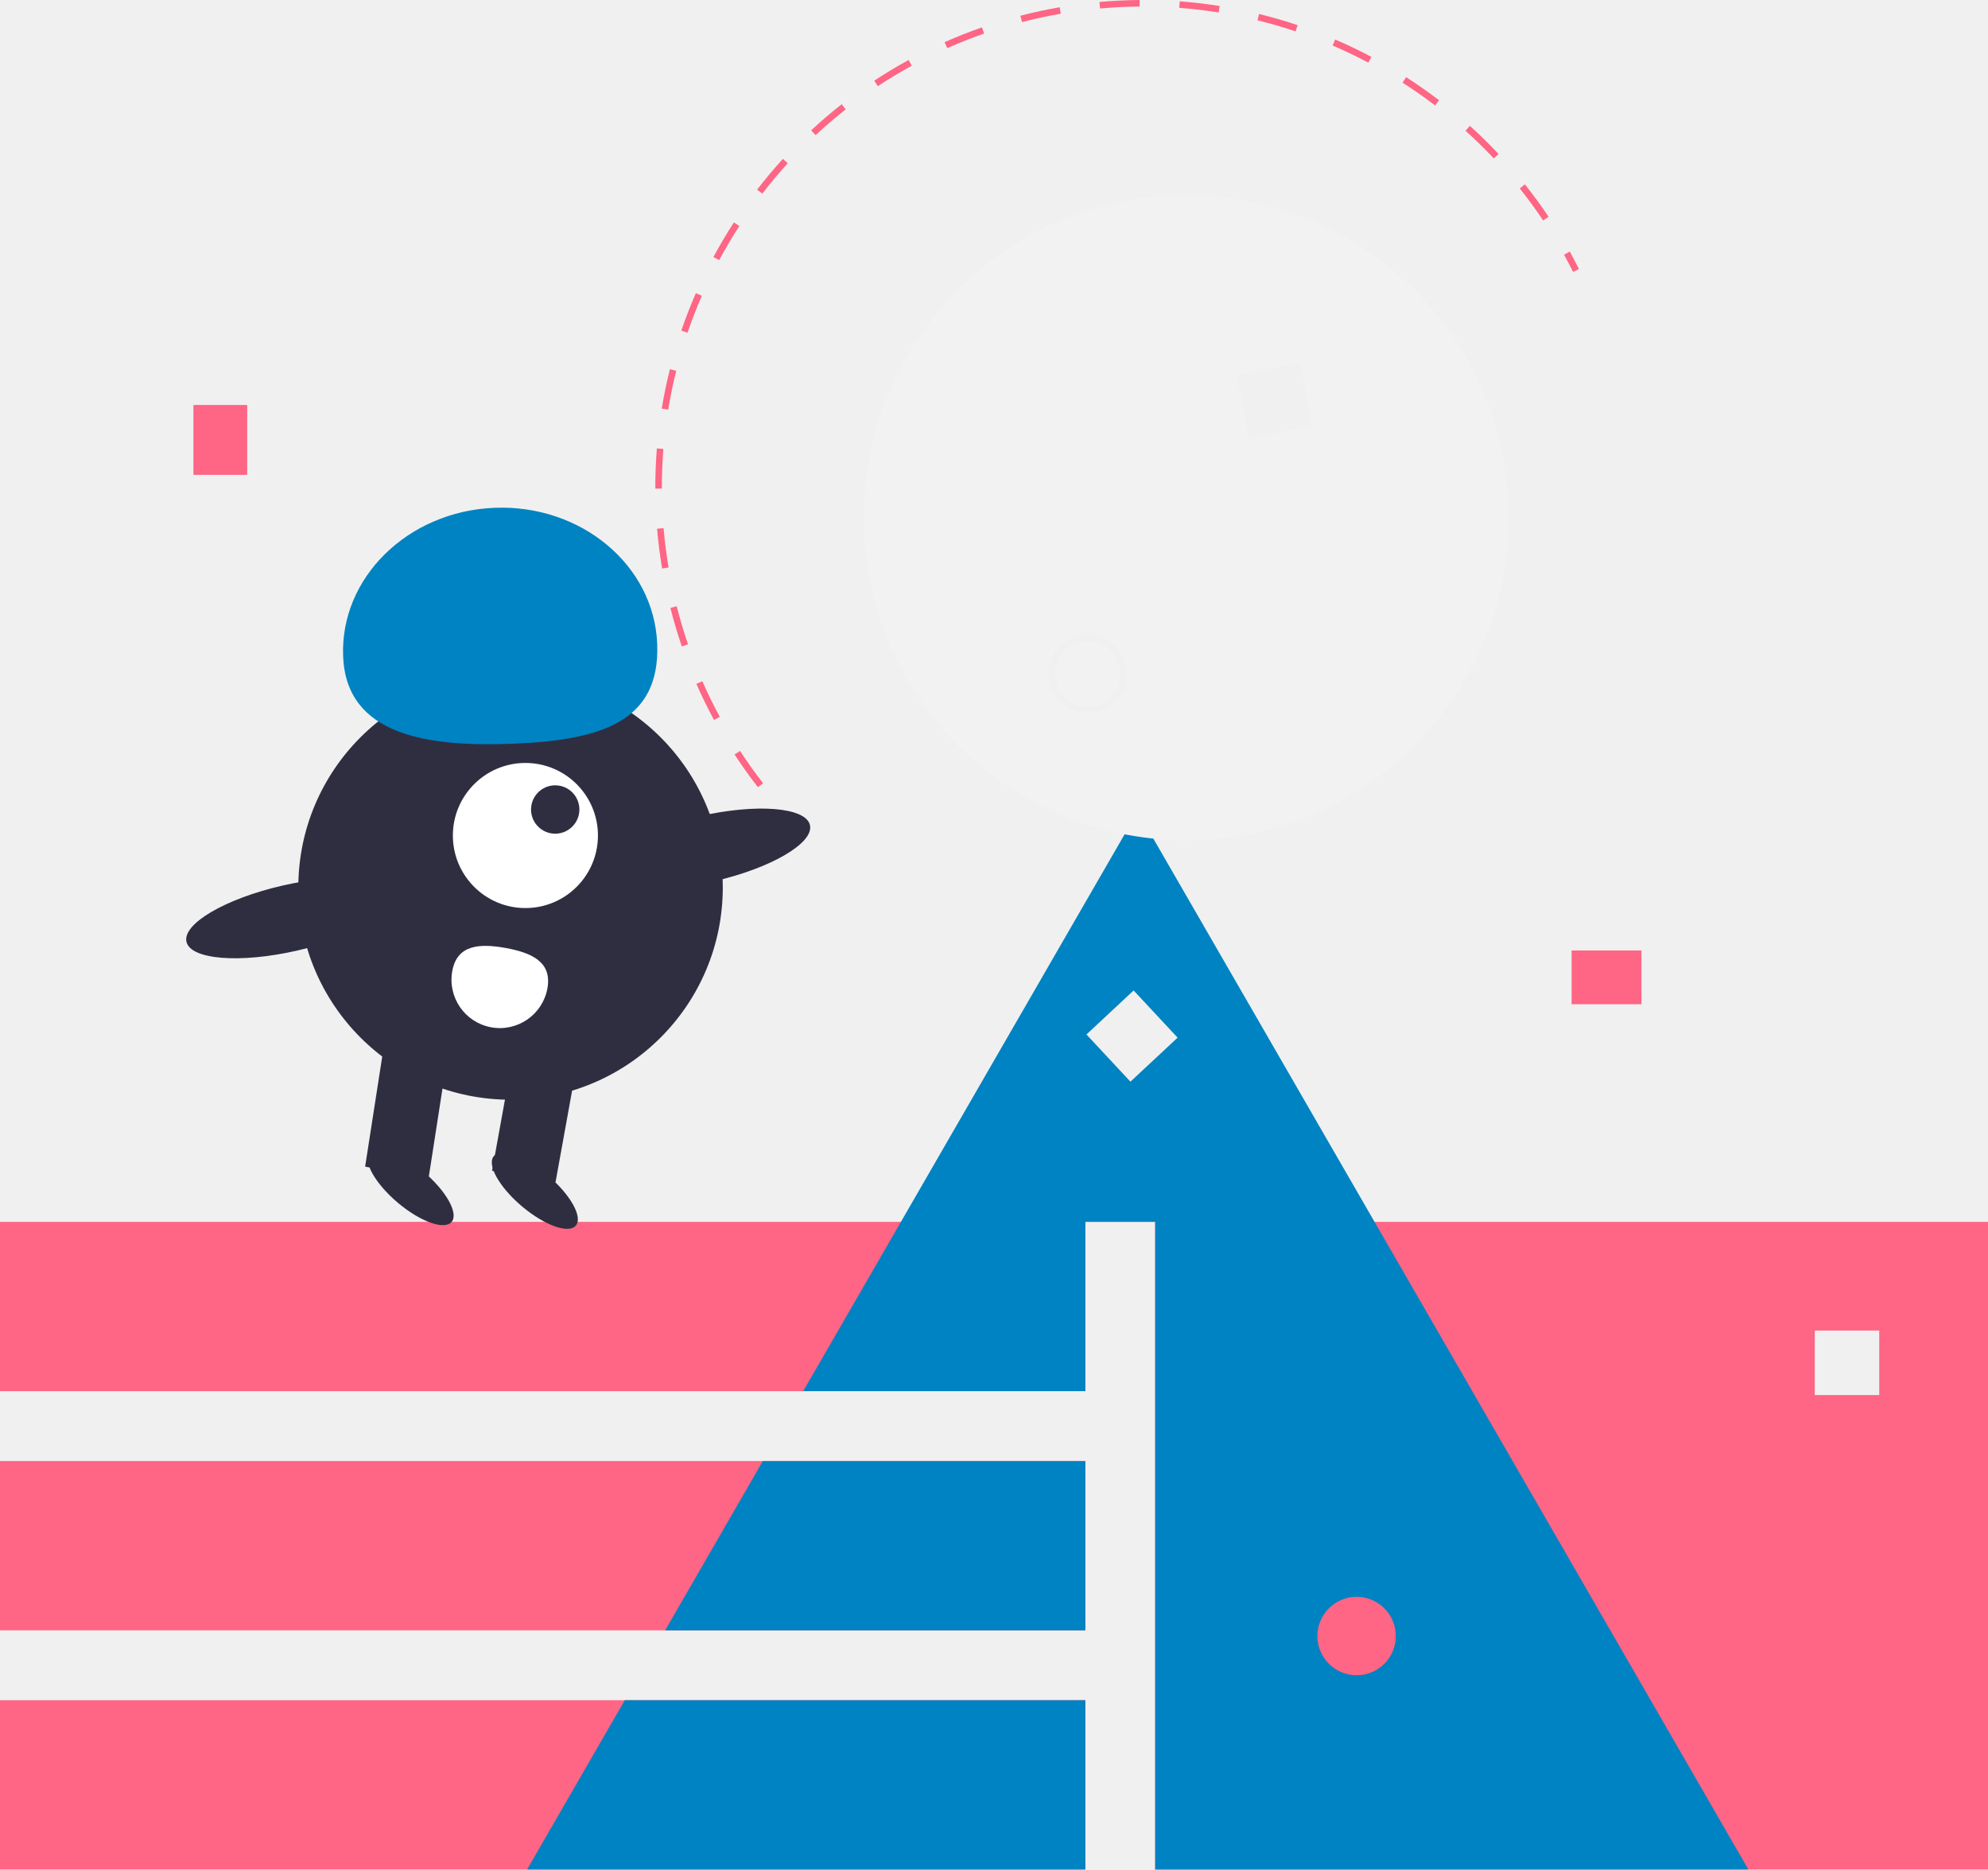
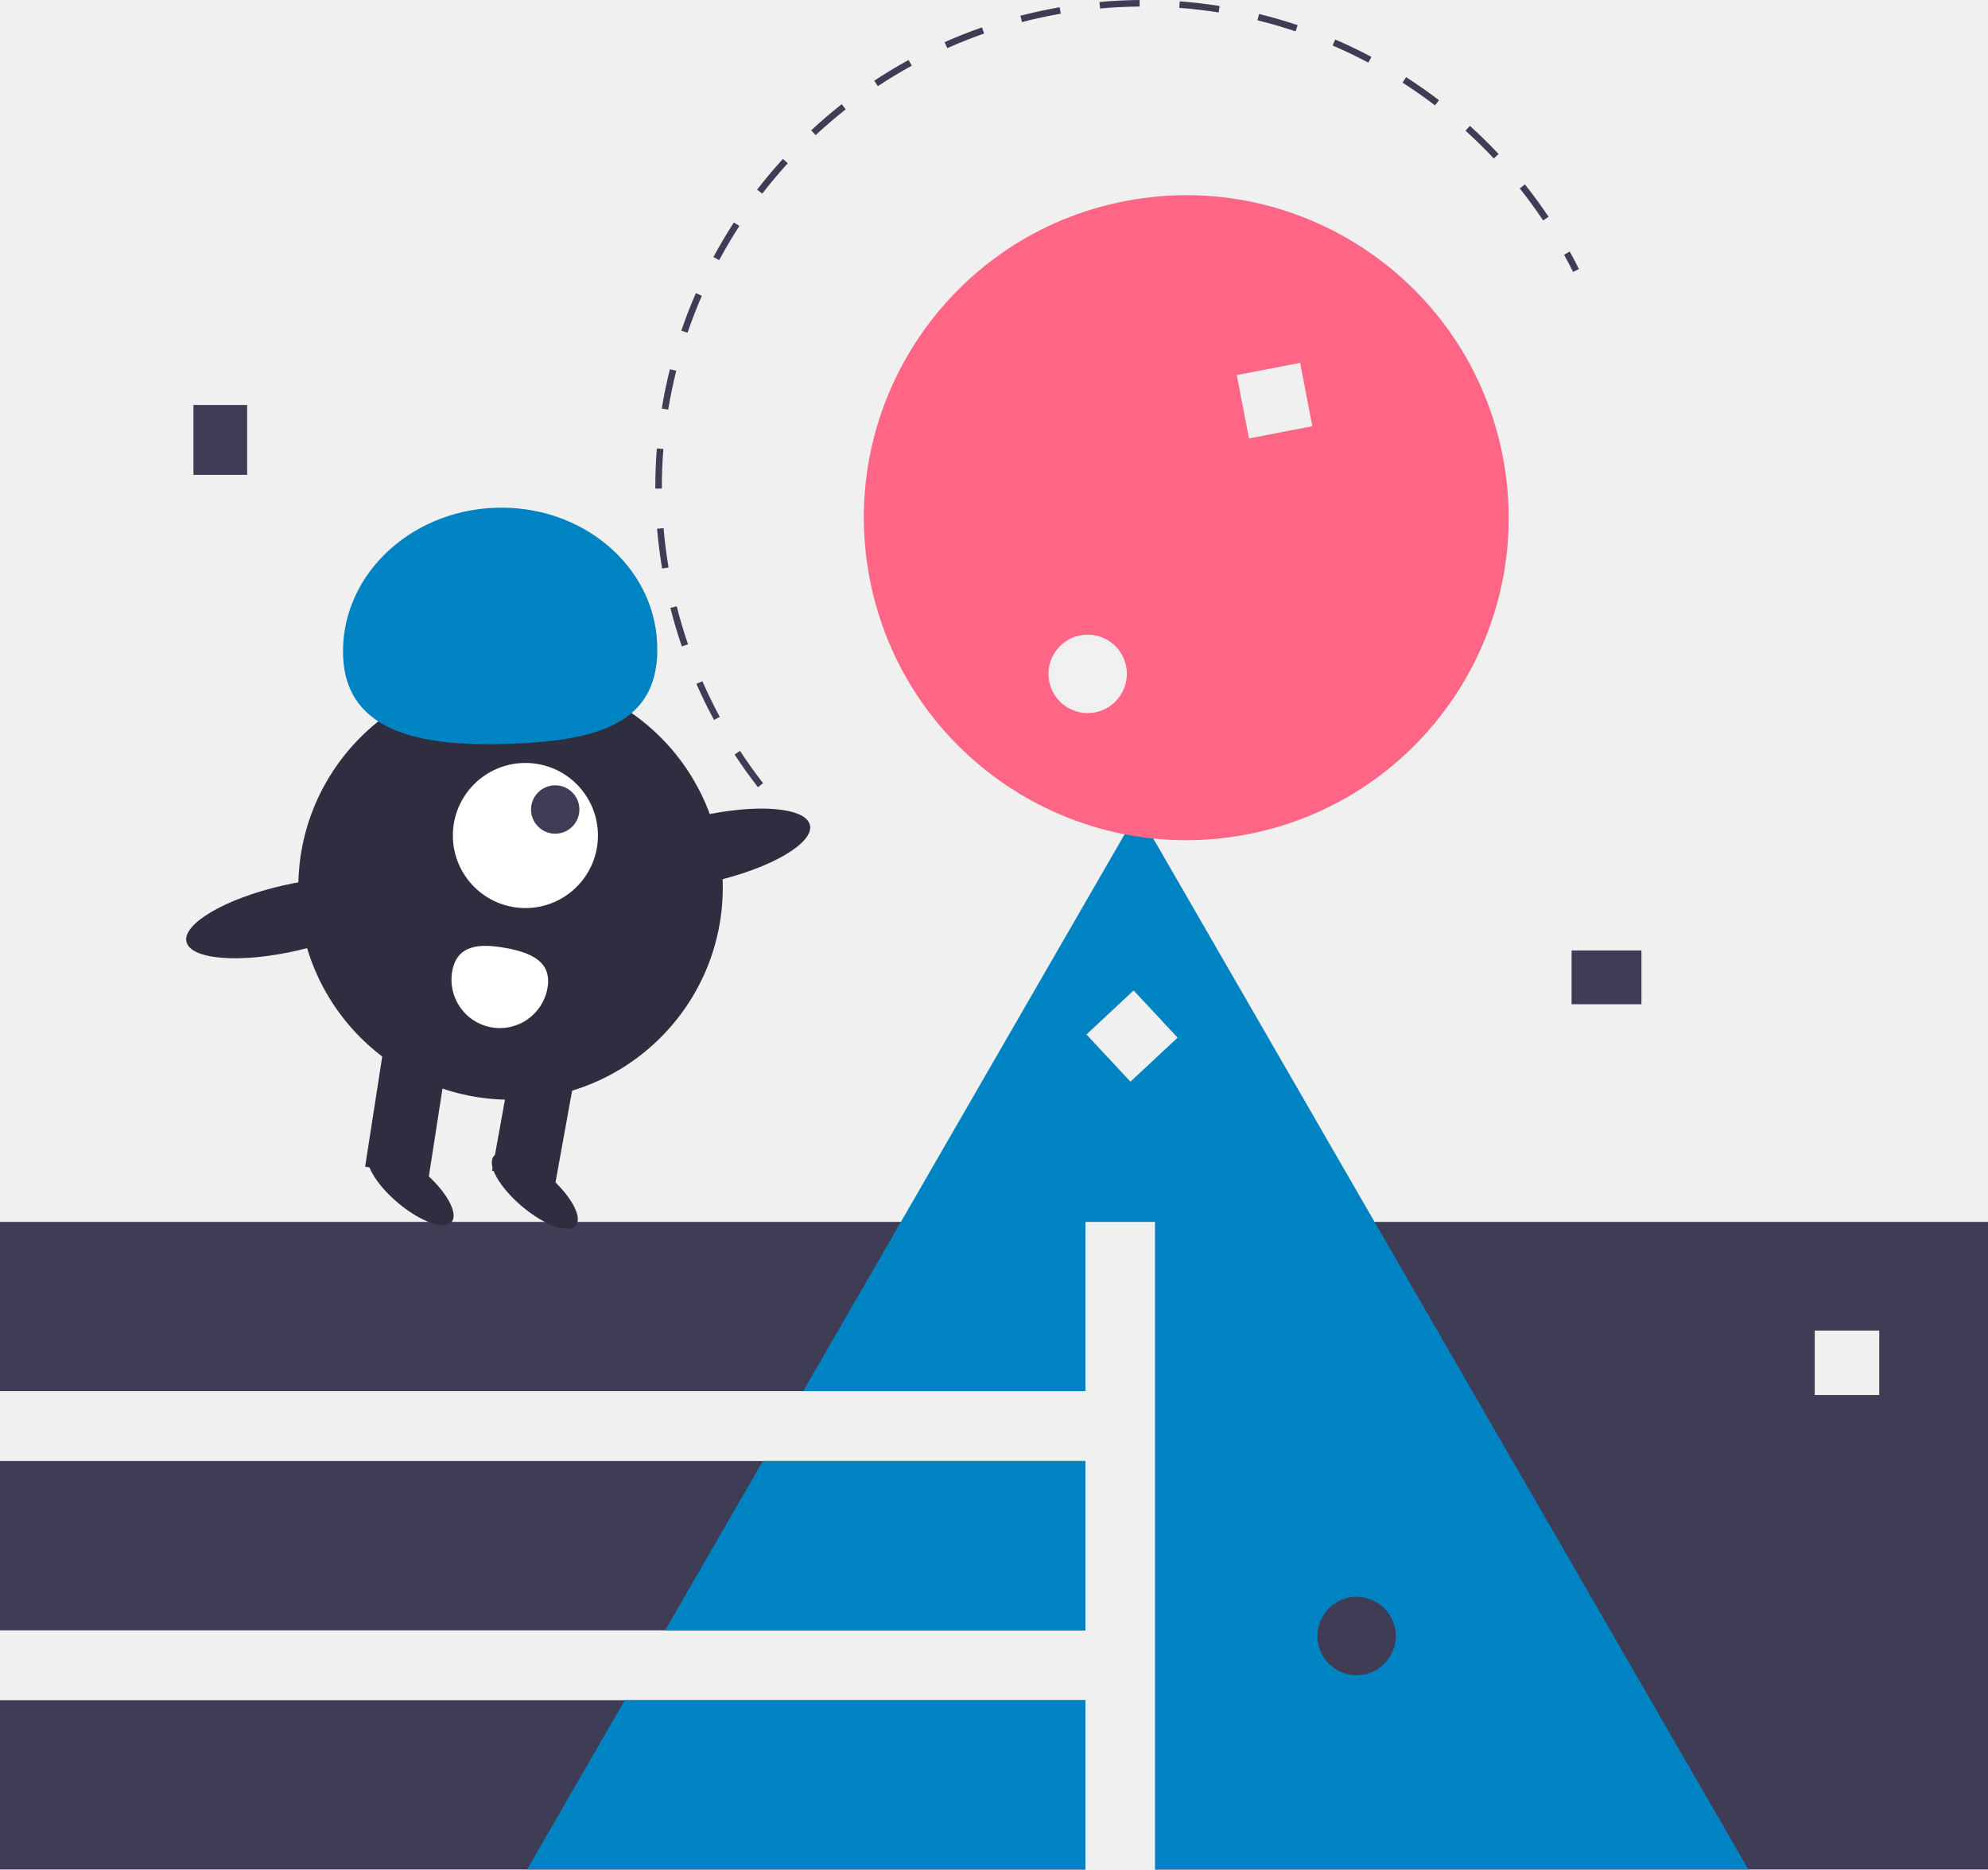
<svg xmlns="http://www.w3.org/2000/svg" version="1.1" id="b4af97e3-409c-4914-b906-15bd03bcf69c" x="0px" y="0px" width="808.307px" height="759.925px" viewBox="0 0 808.307 759.925" enable-background="new 0 0 808.307 759.925" xml:space="preserve">
-   <path fill="#FF6584" d="M469.692,496.679v263.246h338.615V496.679H469.692z M764.089,567.078h-26.226v-26.227h26.226V567.078z" />
-   <rect x="0" y="496.679" fill="#FF6584" width="441.292" height="68.814" />
-   <rect x="0" y="593.894" fill="#FF6584" width="441.292" height="68.814" />
-   <rect x="0" y="691.109" fill="#FF6584" width="441.292" height="68.816" />
-   <rect x="78.646" y="164.617" fill="#FF6584" width="21.847" height="28.4" />
-   <rect x="638.999" y="386.355" fill="#FF6584" width="28.4" height="21.847" />
+   <path fill="#3F3D56" d="M469.692,496.679v263.246h338.615V496.679H469.692z M764.089,567.078h-26.226v-26.227h26.226V567.078z" />
+   <rect x="0" y="496.679" fill="#3F3D56" width="441.292" height="68.814" />
+   <rect x="0" y="593.894" fill="#3F3D56" width="441.292" height="68.814" />
+   <rect x="0" y="691.109" fill="#3F3D56" width="441.292" height="68.816" />
+   <rect x="78.646" y="164.617" fill="#3F3D56" width="21.847" height="28.4" />
+   <rect x="638.999" y="386.355" fill="#3F3D56" width="28.4" height="21.847" />
  <polygon fill="#0083C2" points="310.172,593.894 441.291,593.894 441.291,662.708 270.444,662.708 " />
  <polygon fill="#0083C2" points="254.038,691.109 441.291,691.109 441.291,759.925 214.311,759.925 " />
-   <path fill="#FF6584" d="M324.274,338.242c-1.88-1.885-3.747-3.833-5.549-5.788l1.955-1.801c1.777,1.931,3.62,3.853,5.475,5.712  L324.274,338.242z" />
-   <path fill="#FF6584" d="M308.165,319.986c-3.335-4.283-6.529-8.756-9.493-13.294l2.224-1.454c2.926,4.478,6.076,8.891,9.366,13.115  L308.165,319.986z M290.314,292.656c-2.579-4.771-4.99-9.71-7.166-14.679l2.435-1.066c2.146,4.903,4.524,9.775,7.068,14.481  L290.314,292.656z M277.224,262.754c-1.754-5.123-3.318-10.389-4.651-15.655l2.577-0.652c1.313,5.196,2.857,10.393,4.588,15.447  L277.224,262.754z M271.832,230.673l-2.62,0.441c-0.901-5.357-1.592-10.807-2.053-16.199l2.647-0.226  C270.261,220.01,270.943,225.388,271.832,230.673L271.832,230.673z M269.099,198.595l-2.657,0.007  c-0.014-5.423,0.199-10.914,0.633-16.318l2.649,0.212C269.294,187.828,269.085,193.245,269.099,198.595L269.099,198.595z   M271.681,166.504l-2.621-0.432c0.882-5.353,2-10.737,3.323-16.001l2.577,0.647C273.654,155.912,272.551,161.223,271.681,166.504  L271.681,166.504z M627.434,89.61c-2.971-4.444-6.168-8.821-9.502-13.012l2.079-1.654c3.38,4.248,6.621,8.685,9.632,13.189  L627.434,89.61z M279.533,135.259l-2.515-0.858c1.752-5.131,3.741-10.255,5.912-15.231l2.435,1.063  C283.224,125.142,281.262,130.197,279.533,135.259L279.533,135.259z M607.386,64.414c-3.664-3.896-7.537-7.69-11.512-11.274  l1.78-1.974c4.027,3.634,7.953,7.479,11.667,11.428L607.386,64.414z M292.412,105.735l-2.34-1.259  c2.569-4.777,5.369-9.506,8.32-14.056l2.229,1.445C297.709,96.355,294.948,101.021,292.412,105.735z M583.477,42.846  c-4.256-3.249-8.696-6.359-13.201-9.246l1.434-2.237c4.565,2.927,9.066,6.079,13.379,9.371L583.477,42.846z M309.938,78.716  l-2.104-1.623c3.313-4.293,6.846-8.501,10.5-12.509l1.963,1.79C316.692,70.328,313.206,74.48,309.938,78.716L309.938,78.716z   M556.363,25.465c-4.728-2.51-9.618-4.854-14.533-6.967l1.049-2.441c4.982,2.142,9.938,4.518,14.73,7.062L556.363,25.465z   M331.632,54.925l-1.81-1.945c3.973-3.696,8.146-7.269,12.402-10.618l1.643,2.088C339.668,47.755,335.552,51.279,331.632,54.925z   M526.772,12.748c-5.081-1.704-10.29-3.214-15.479-4.489l0.634-2.581c5.261,1.292,10.54,2.824,15.69,4.55L526.772,12.748z   M356.924,35.022l-1.466-2.216c4.523-2.989,9.226-5.825,13.978-8.427l1.275,2.331C366.025,29.276,361.386,32.073,356.924,35.022z   M495.492,5.065c-5.283-0.841-10.669-1.471-16.009-1.872l0.199-2.649c5.412,0.406,10.872,1.043,16.228,1.896L495.492,5.065z   M385.151,19.563l-1.078-2.428c4.95-2.2,10.06-4.22,15.186-6.007l0.874,2.509C395.075,15.4,390.034,17.394,385.151,19.563z   M463.375,2.657c-5.34,0.043-10.755,0.311-16.094,0.796l-0.24-2.646c5.411-0.492,10.9-0.764,16.313-0.807L463.375,2.657z   M415.551,8.966l-0.666-2.572c5.242-1.357,10.63-2.519,15.965-3.446l0.456,2.618C426.036,6.48,420.725,7.627,415.551,8.966z" />
-   <path fill="#FF6584" d="M639.616,110.545c-1.177-2.348-2.419-4.704-3.69-7.003l2.324-1.287c1.289,2.331,2.549,4.719,3.741,7.1  L639.616,110.545z" />
+   <path fill="#3F3D56" d="M324.274,338.242c-1.88-1.885-3.747-3.833-5.549-5.788l1.955-1.801c1.777,1.931,3.62,3.853,5.475,5.712  L324.274,338.242z" />
+   <path fill="#3F3D56" d="M308.165,319.986c-3.335-4.283-6.529-8.756-9.493-13.294l2.224-1.454c2.926,4.478,6.076,8.891,9.366,13.115  L308.165,319.986z M290.314,292.656c-2.579-4.771-4.99-9.71-7.166-14.679l2.435-1.066c2.146,4.903,4.524,9.775,7.068,14.481  L290.314,292.656z M277.224,262.754c-1.754-5.123-3.318-10.389-4.651-15.655l2.577-0.652c1.313,5.196,2.857,10.393,4.588,15.447  L277.224,262.754z M271.832,230.673l-2.62,0.441c-0.901-5.357-1.592-10.807-2.053-16.199l2.647-0.226  C270.261,220.01,270.943,225.388,271.832,230.673L271.832,230.673z M269.099,198.595l-2.657,0.007  c-0.014-5.423,0.199-10.914,0.633-16.318l2.649,0.212C269.294,187.828,269.085,193.245,269.099,198.595L269.099,198.595z   M271.681,166.504l-2.621-0.432c0.882-5.353,2-10.737,3.323-16.001l2.577,0.647C273.654,155.912,272.551,161.223,271.681,166.504  L271.681,166.504z M627.434,89.61c-2.971-4.444-6.168-8.821-9.502-13.012l2.079-1.654c3.38,4.248,6.621,8.685,9.632,13.189  L627.434,89.61z M279.533,135.259l-2.515-0.858c1.752-5.131,3.741-10.255,5.912-15.231l2.435,1.063  C283.224,125.142,281.262,130.197,279.533,135.259L279.533,135.259z M607.386,64.414c-3.664-3.896-7.537-7.69-11.512-11.274  l1.78-1.974c4.027,3.634,7.953,7.479,11.667,11.428L607.386,64.414z M292.412,105.735l-2.34-1.259  c2.569-4.777,5.369-9.506,8.32-14.056l2.229,1.445C297.709,96.355,294.948,101.021,292.412,105.735z M583.477,42.846  c-4.256-3.249-8.696-6.359-13.201-9.246l1.434-2.237c4.565,2.927,9.066,6.079,13.379,9.371L583.477,42.846z M309.938,78.716  l-2.104-1.623c3.313-4.293,6.846-8.501,10.5-12.509l1.963,1.79C316.692,70.328,313.206,74.48,309.938,78.716L309.938,78.716z   M556.363,25.465c-4.728-2.51-9.618-4.854-14.533-6.967l1.049-2.441c4.982,2.142,9.938,4.518,14.73,7.062L556.363,25.465z   M331.632,54.925l-1.81-1.945c3.973-3.696,8.146-7.269,12.402-10.618l1.643,2.088C339.668,47.755,335.552,51.279,331.632,54.925z   M526.772,12.748c-5.081-1.704-10.29-3.214-15.479-4.489l0.634-2.581c5.261,1.292,10.54,2.824,15.69,4.55L526.772,12.748z   M356.924,35.022l-1.466-2.216c4.523-2.989,9.226-5.825,13.978-8.427l1.275,2.331C366.025,29.276,361.386,32.073,356.924,35.022z   M495.492,5.065c-5.283-0.841-10.669-1.471-16.009-1.872l0.199-2.649c5.412,0.406,10.872,1.043,16.228,1.896L495.492,5.065z   M385.151,19.563l-1.078-2.428c4.95-2.2,10.06-4.22,15.186-6.007l0.874,2.509C395.075,15.4,390.034,17.394,385.151,19.563z   M463.375,2.657c-5.34,0.043-10.755,0.311-16.094,0.796l-0.24-2.646c5.411-0.492,10.9-0.764,16.313-0.807L463.375,2.657z   M415.551,8.966l-0.666-2.572c5.242-1.357,10.63-2.519,15.965-3.446l0.456,2.618C426.036,6.48,420.725,7.627,415.551,8.966z" />
+   <path fill="#3F3D56" d="M639.616,110.545c-1.177-2.348-2.419-4.704-3.69-7.003l2.324-1.287c1.289,2.331,2.549,4.719,3.741,7.1  L639.616,110.545z" />
  <path fill="#0083C2" d="M710.873,759.925l-124.141-215.01l-27.854-48.236l-64.315-111.416l-31.972-55.369l-31.972,55.369  l-64.315,111.416l-27.854,48.236l-11.885,20.578h114.725v-68.814h28.4v263.246H710.873z M551.584,649.087  c8.805,0,15.942,7.137,15.942,15.941s-7.138,15.941-15.942,15.943c-8.804,0-15.941-7.139-15.941-15.943l0,0  C535.653,656.23,542.784,649.097,551.584,649.087L551.584,649.087z M459.63,439.679L441.742,420.5l19.179-17.888l17.888,19.178  L459.63,439.679z" />
  <circle fill="#F2F2F2" cx="442.237" cy="273.92" r="13.285" />
-   <path fill="#F2F2F2" d="M457.528,81.73c-71.085,13.693-117.609,82.419-103.916,153.504s82.419,117.61,153.504,103.917  s117.61-82.419,103.917-153.504l0,0C597.339,114.562,528.613,68.037,457.528,81.73z M445.252,289.574  c-8.646,1.665-17.004-3.993-18.67-12.639c-1.665-8.646,3.993-17.004,12.639-18.669s17.004,3.993,18.67,12.639l0,0  C459.545,279.548,453.892,287.899,445.252,289.574z M533.58,173.257l-25.752,4.961l-4.961-25.752l25.753-4.96L533.58,173.257z" />
+   <path fill="#FF6584" d="M457.528,81.73c-71.085,13.693-117.609,82.419-103.916,153.504s82.419,117.61,153.504,103.917  s117.61-82.419,103.917-153.504l0,0C597.339,114.562,528.613,68.037,457.528,81.73z M445.252,289.574  c-8.646,1.665-17.004-3.993-18.67-12.639c-1.665-8.646,3.993-17.004,12.639-18.669s17.004,3.993,18.67,12.639l0,0  C459.545,279.548,453.892,287.899,445.252,289.574z M533.58,173.257l-25.752,4.961l-4.961-25.752l25.753-4.96L533.58,173.257z" />
  <circle fill="#2F2E41" cx="207.586" cy="360.731" r="86.292" />
  <polygon fill="#2F2E41" points="174.258,478.9 148.461,474.23 156.828,420.367 182.624,425.037 " />
  <rect x="204.028" y="431.665" transform="matrix(-0.984 -0.1781 0.1781 -0.984 349.7532 941.6902)" fill="#2F2E41" width="26.215" height="46.97" />
  <ellipse transform="matrix(-0.7631 -0.6463 0.6463 -0.7631 70.5377 993.9924)" fill="#2F2E41" cx="217.45" cy="484.068" rx="21.846" ry="8.192" />
  <ellipse transform="matrix(-0.7631 -0.6463 0.6463 -0.7631 -17.5445 958.7068)" fill="#2F2E41" cx="166.933" cy="482.569" rx="21.846" ry="8.192" />
  <circle fill="#FFFFFF" cx="213.627" cy="339.623" r="29.492" />
-   <circle fill="#2F2E41" cx="225.748" cy="329.052" r="9.831" />
+   <circle fill="#3F3D56" cx="225.748" cy="329.052" r="9.831" />
  <path fill="#0083C2" d="M139.514,266.854c-1.298-31.947,26.235-59.005,61.497-60.438s64.899,23.304,66.197,55.251  s-23.214,39.205-58.476,40.638C173.471,303.737,140.811,298.801,139.514,266.854z" />
  <ellipse transform="matrix(-0.2234 -0.9747 0.9747 -0.2234 15.1617 702.0995)" fill="#2F2E41" cx="287.265" cy="345.01" rx="13.545" ry="43.146" />
  <ellipse transform="matrix(-0.2234 -0.9747 0.9747 -0.2234 -219.5373 571.4445)" fill="#2F2E41" cx="117.877" cy="373.179" rx="13.545" ry="43.146" />
  <path fill="#FFFFFF" d="M183.886,394.738c-1.935,10.686,5.159,20.915,15.845,22.85c10.685,1.934,20.915-5.16,22.85-15.846  c1.934-10.685-6.327-14.465-17.013-16.4C194.883,383.408,185.821,384.052,183.886,394.738z" />
</svg>
